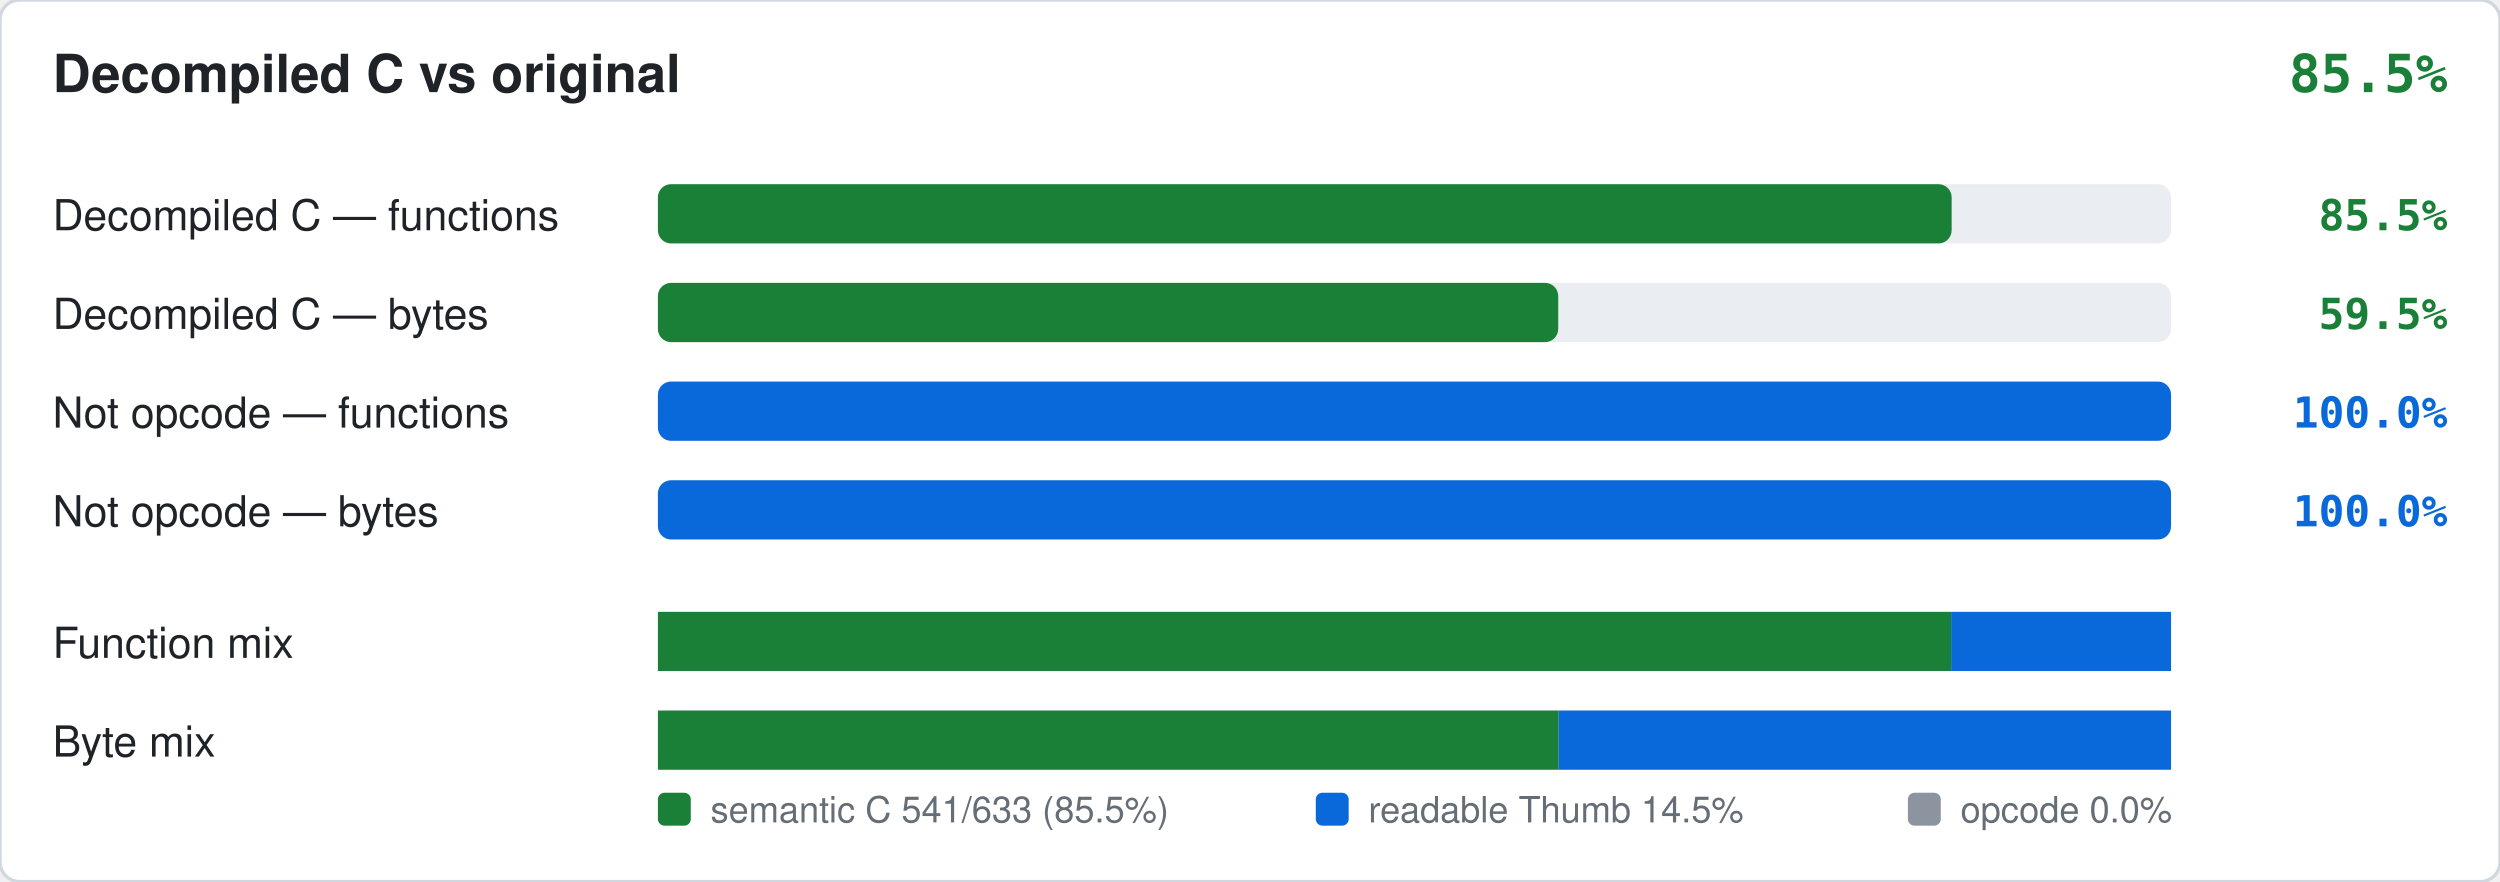
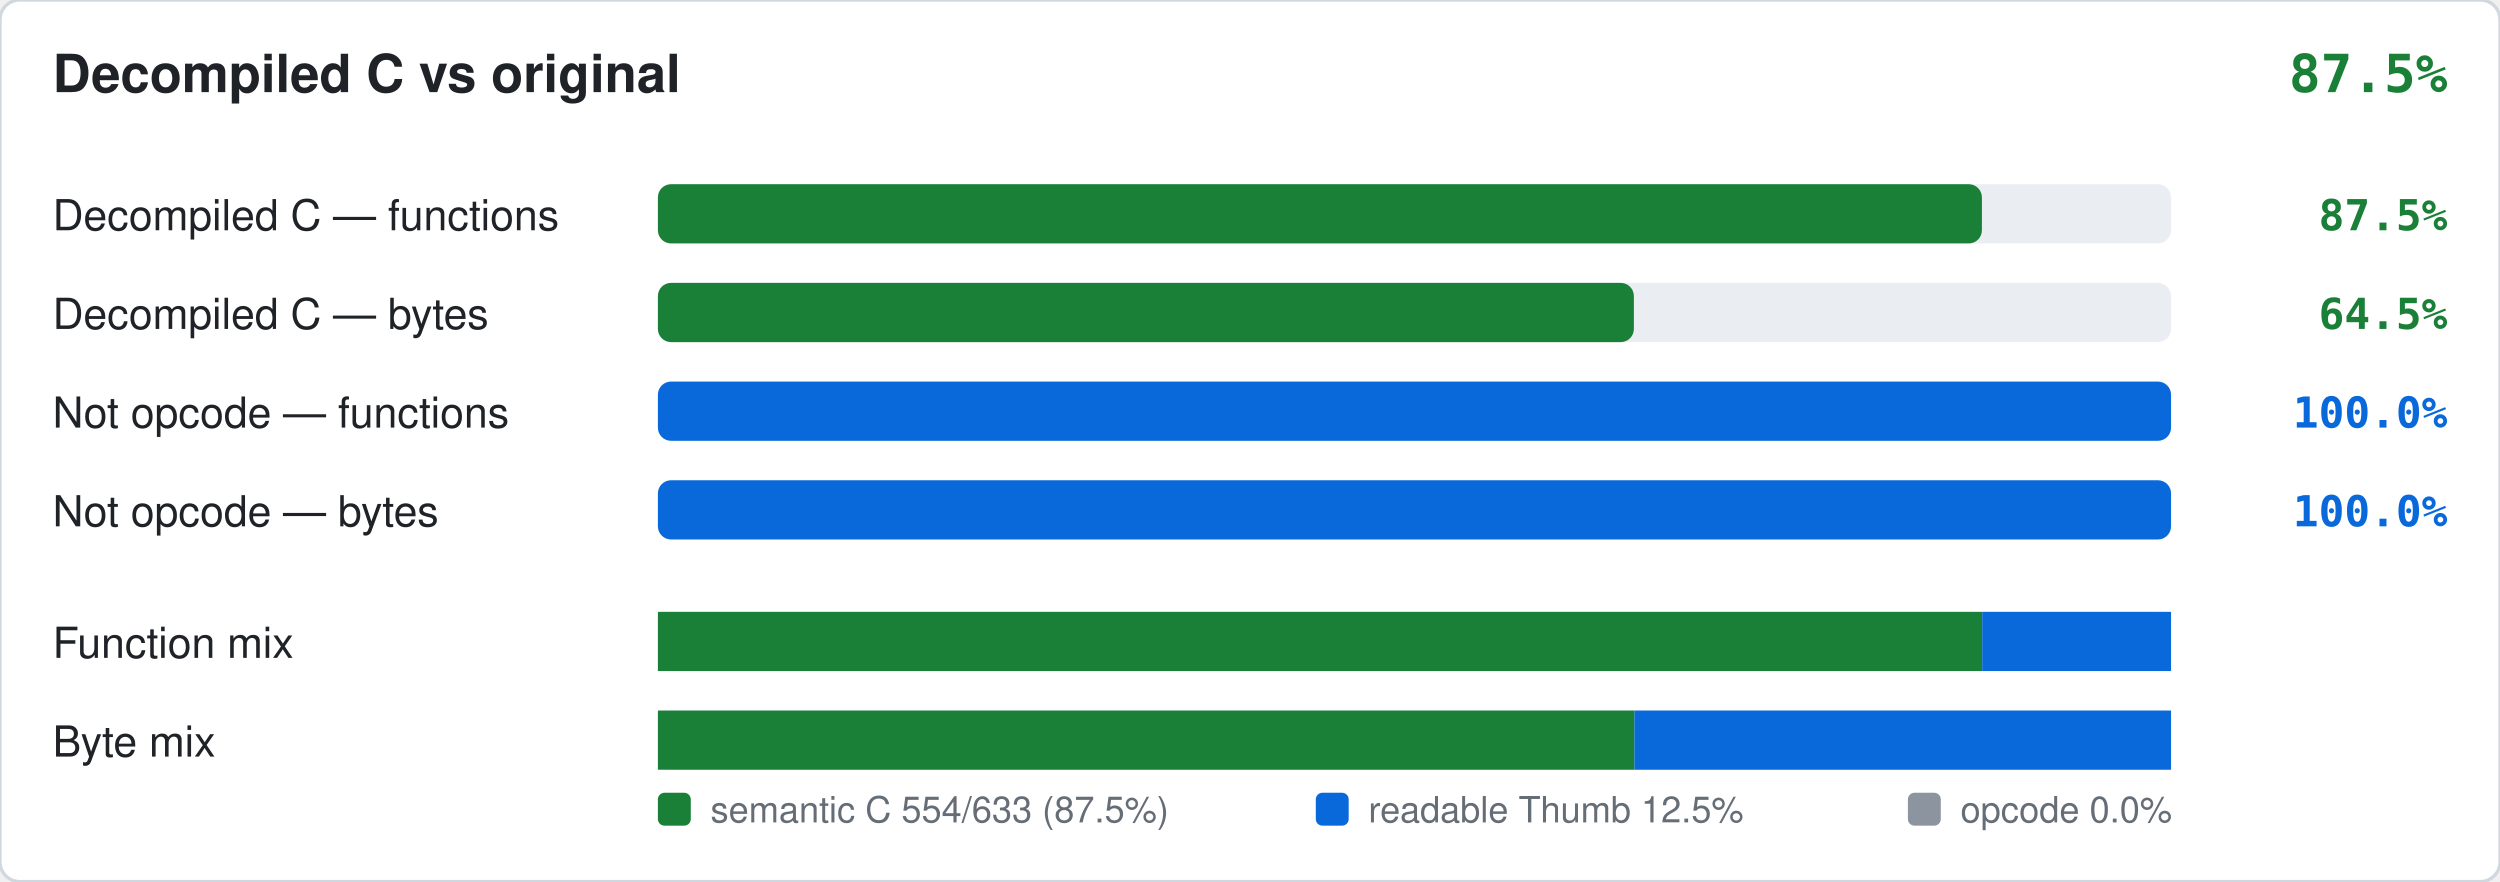
- <svg xmlns="http://www.w3.org/2000/svg" width="760" height="268" viewBox="0 0 760 268" role="img" aria-label="Decompiled C 85.5% functions, 59.5% bytes (541/633, 53,740/90,272)">
+ <svg xmlns="http://www.w3.org/2000/svg" width="760" height="268" viewBox="0 0 760 268" role="img" aria-label="Decompiled C 87.5% functions, 64.5% bytes (554/633, 58,258/90,272)">
  <rect width="760" height="268" rx="6" fill="#ffffff" stroke="#d0d7de" />
  <text x="16" y="28" font-family="-apple-system,BlinkMacSystemFont,Segoe UI,Helvetica,Arial,sans-serif" font-size="16" font-weight="600" fill="#1f2328">Decompiled C vs original</text>
-   <text x="744" y="28" text-anchor="end" font-family="ui-monospace,SFMono-Regular,Menlo,Consolas,monospace" font-size="16" font-weight="700" fill="#1a7f37">85.5%</text>
+   <text x="744" y="28" text-anchor="end" font-family="ui-monospace,SFMono-Regular,Menlo,Consolas,monospace" font-size="16" font-weight="700" fill="#1a7f37">87.5%</text>
  <text x="16" y="70" font-family="-apple-system,BlinkMacSystemFont,Segoe UI,Helvetica,Arial,sans-serif" font-size="13" fill="#1f2328">Decompiled C — functions</text>
  <rect x="200.00" y="56.00" width="460.00" height="18.00" rx="4" fill="#eaeef2" />
-   <rect x="200.00" y="56.00" width="393.30" height="18.00" rx="4" fill="#1a7f37" />
-   <text x="744" y="70" text-anchor="end" font-family="ui-monospace,SFMono-Regular,Menlo,Consolas,monospace" font-size="13" font-weight="700" fill="#1a7f37">85.5%</text>
+   <rect x="200.00" y="56.00" width="402.50" height="18.00" rx="4" fill="#1a7f37" />
+   <text x="744" y="70" text-anchor="end" font-family="ui-monospace,SFMono-Regular,Menlo,Consolas,monospace" font-size="13" font-weight="700" fill="#1a7f37">87.5%</text>
  <text x="16" y="100" font-family="-apple-system,BlinkMacSystemFont,Segoe UI,Helvetica,Arial,sans-serif" font-size="13" fill="#1f2328">Decompiled C — bytes</text>
  <rect x="200.00" y="86.00" width="460.00" height="18.00" rx="4" fill="#eaeef2" />
-   <rect x="200.00" y="86.00" width="273.70" height="18.00" rx="4" fill="#1a7f37" />
-   <text x="744" y="100" text-anchor="end" font-family="ui-monospace,SFMono-Regular,Menlo,Consolas,monospace" font-size="13" font-weight="700" fill="#1a7f37">59.5%</text>
+   <rect x="200.00" y="86.00" width="296.70" height="18.00" rx="4" fill="#1a7f37" />
+   <text x="744" y="100" text-anchor="end" font-family="ui-monospace,SFMono-Regular,Menlo,Consolas,monospace" font-size="13" font-weight="700" fill="#1a7f37">64.5%</text>
  <text x="16" y="130" font-family="-apple-system,BlinkMacSystemFont,Segoe UI,Helvetica,Arial,sans-serif" font-size="13" fill="#1f2328">Not opcode — functions</text>
  <rect x="200.00" y="116.00" width="460.00" height="18.00" rx="4" fill="#eaeef2" />
  <rect x="200.00" y="116.00" width="460.00" height="18.00" rx="4" fill="#0969da" />
  <text x="744" y="130" text-anchor="end" font-family="ui-monospace,SFMono-Regular,Menlo,Consolas,monospace" font-size="13" font-weight="700" fill="#0969da">100.0%</text>
  <text x="16" y="160" font-family="-apple-system,BlinkMacSystemFont,Segoe UI,Helvetica,Arial,sans-serif" font-size="13" fill="#1f2328">Not opcode — bytes</text>
  <rect x="200.00" y="146.00" width="460.00" height="18.00" rx="4" fill="#eaeef2" />
  <rect x="200.00" y="146.00" width="460.00" height="18.00" rx="4" fill="#0969da" />
  <text x="744" y="160" text-anchor="end" font-family="ui-monospace,SFMono-Regular,Menlo,Consolas,monospace" font-size="13" font-weight="700" fill="#0969da">100.0%</text>
  <text x="16" y="200" font-family="-apple-system,BlinkMacSystemFont,Segoe UI,Helvetica,Arial,sans-serif" font-size="13" fill="#1f2328">Function mix</text>
  <rect x="200.00" y="186.00" width="460.00" height="18.00" rx="4" fill="#eaeef2" />
-   <rect x="200.00" y="186.00" width="393.14" height="18.00" fill="#1a7f37" />
-   <rect x="593.14" y="186.00" width="66.86" height="18.00" fill="#0969da" />
+   <rect x="200.00" y="186.00" width="402.59" height="18.00" fill="#1a7f37" />
+   <rect x="602.59" y="186.00" width="57.41" height="18.00" fill="#0969da" />
  <text x="16" y="230" font-family="-apple-system,BlinkMacSystemFont,Segoe UI,Helvetica,Arial,sans-serif" font-size="13" fill="#1f2328">Byte mix</text>
  <rect x="200.00" y="216.00" width="460.00" height="18.00" rx="4" fill="#eaeef2" />
-   <rect x="200.00" y="216.00" width="273.84" height="18.00" fill="#1a7f37" />
-   <rect x="473.84" y="216.00" width="186.16" height="18.00" fill="#0969da" />
+   <rect x="200.00" y="216.00" width="296.87" height="18.00" fill="#1a7f37" />
+   <rect x="496.87" y="216.00" width="163.13" height="18.00" fill="#0969da" />
  <rect x="200" y="241" width="10" height="10" rx="2" fill="#1a7f37" />
-   <text x="216" y="250" font-family="-apple-system,BlinkMacSystemFont,Segoe UI,Helvetica,Arial,sans-serif" font-size="11" fill="#656d76">semantic C 541/633 (85.5%)</text>
+   <text x="216" y="250" font-family="-apple-system,BlinkMacSystemFont,Segoe UI,Helvetica,Arial,sans-serif" font-size="11" fill="#656d76">semantic C 554/633 (87.5%)</text>
  <rect x="400" y="241" width="10" height="10" rx="2" fill="#0969da" />
-   <text x="416" y="250" font-family="-apple-system,BlinkMacSystemFont,Segoe UI,Helvetica,Arial,sans-serif" font-size="11" fill="#656d76">readable Thumb 14.5%</text>
+   <text x="416" y="250" font-family="-apple-system,BlinkMacSystemFont,Segoe UI,Helvetica,Arial,sans-serif" font-size="11" fill="#656d76">readable Thumb 12.5%</text>
  <rect x="580" y="241" width="10" height="10" rx="2" fill="#8c959f" />
  <text x="596" y="250" font-family="-apple-system,BlinkMacSystemFont,Segoe UI,Helvetica,Arial,sans-serif" font-size="11" fill="#656d76">opcode 0.0%</text>
</svg>
